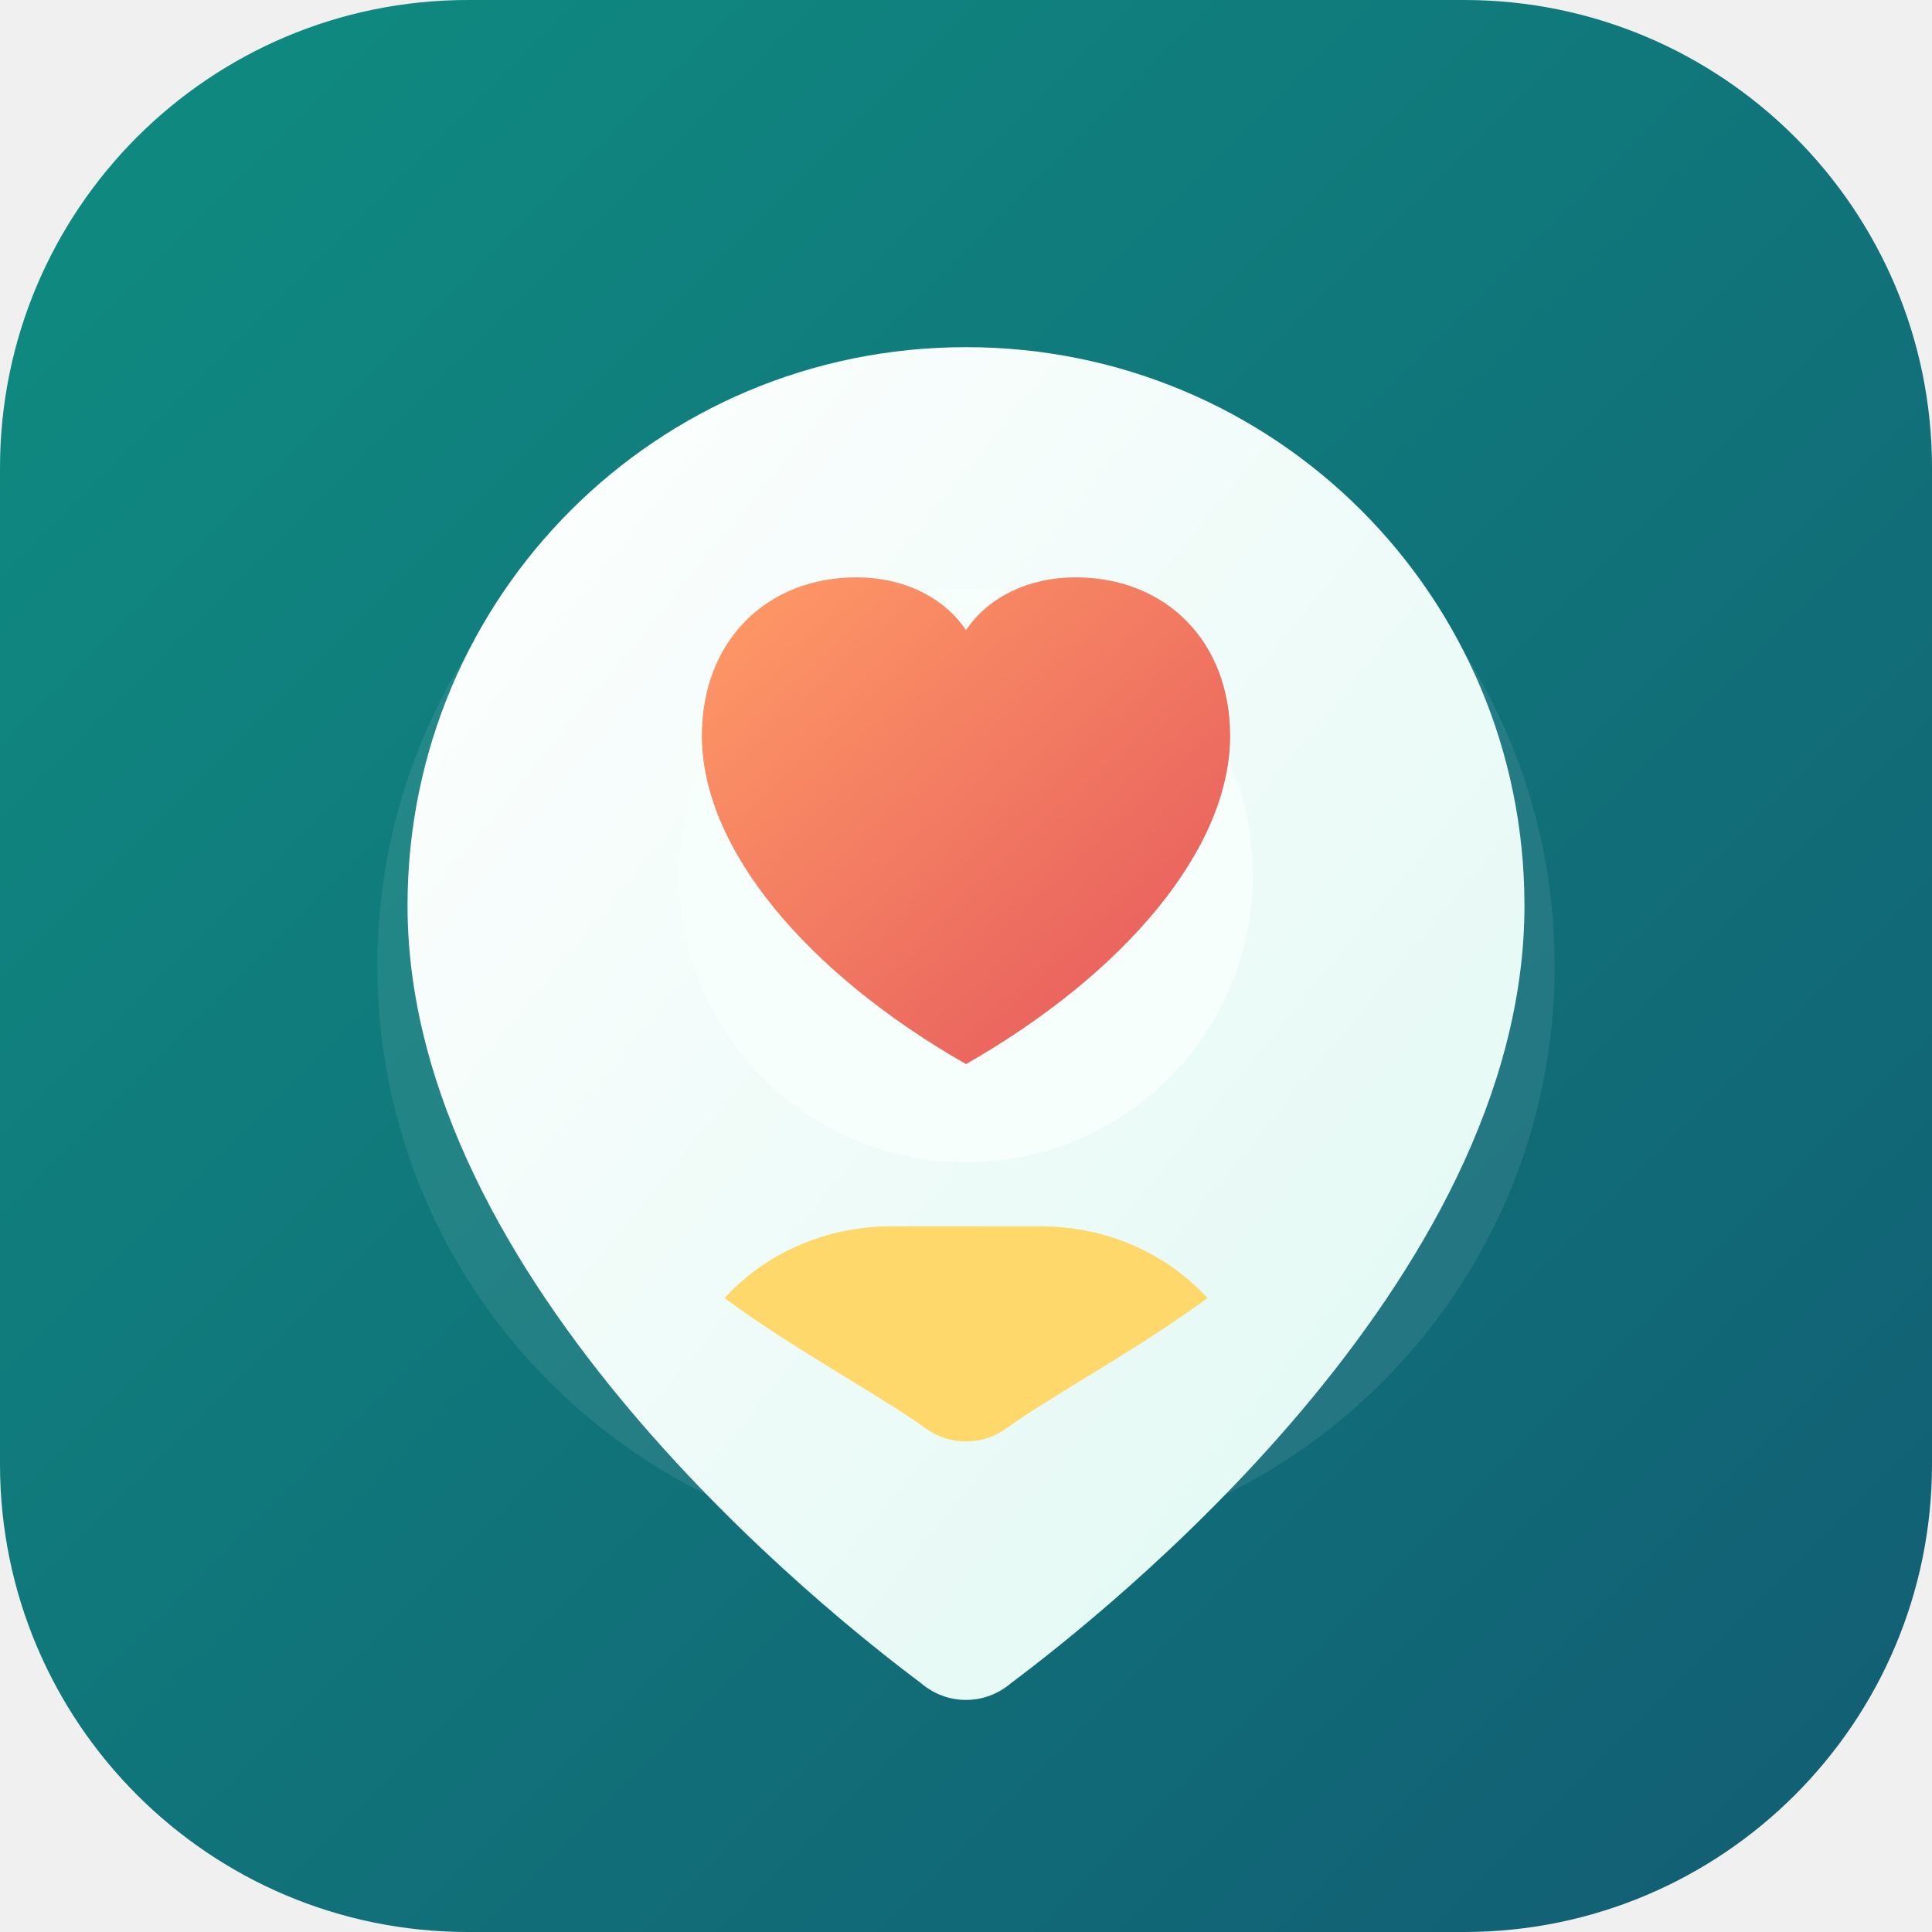
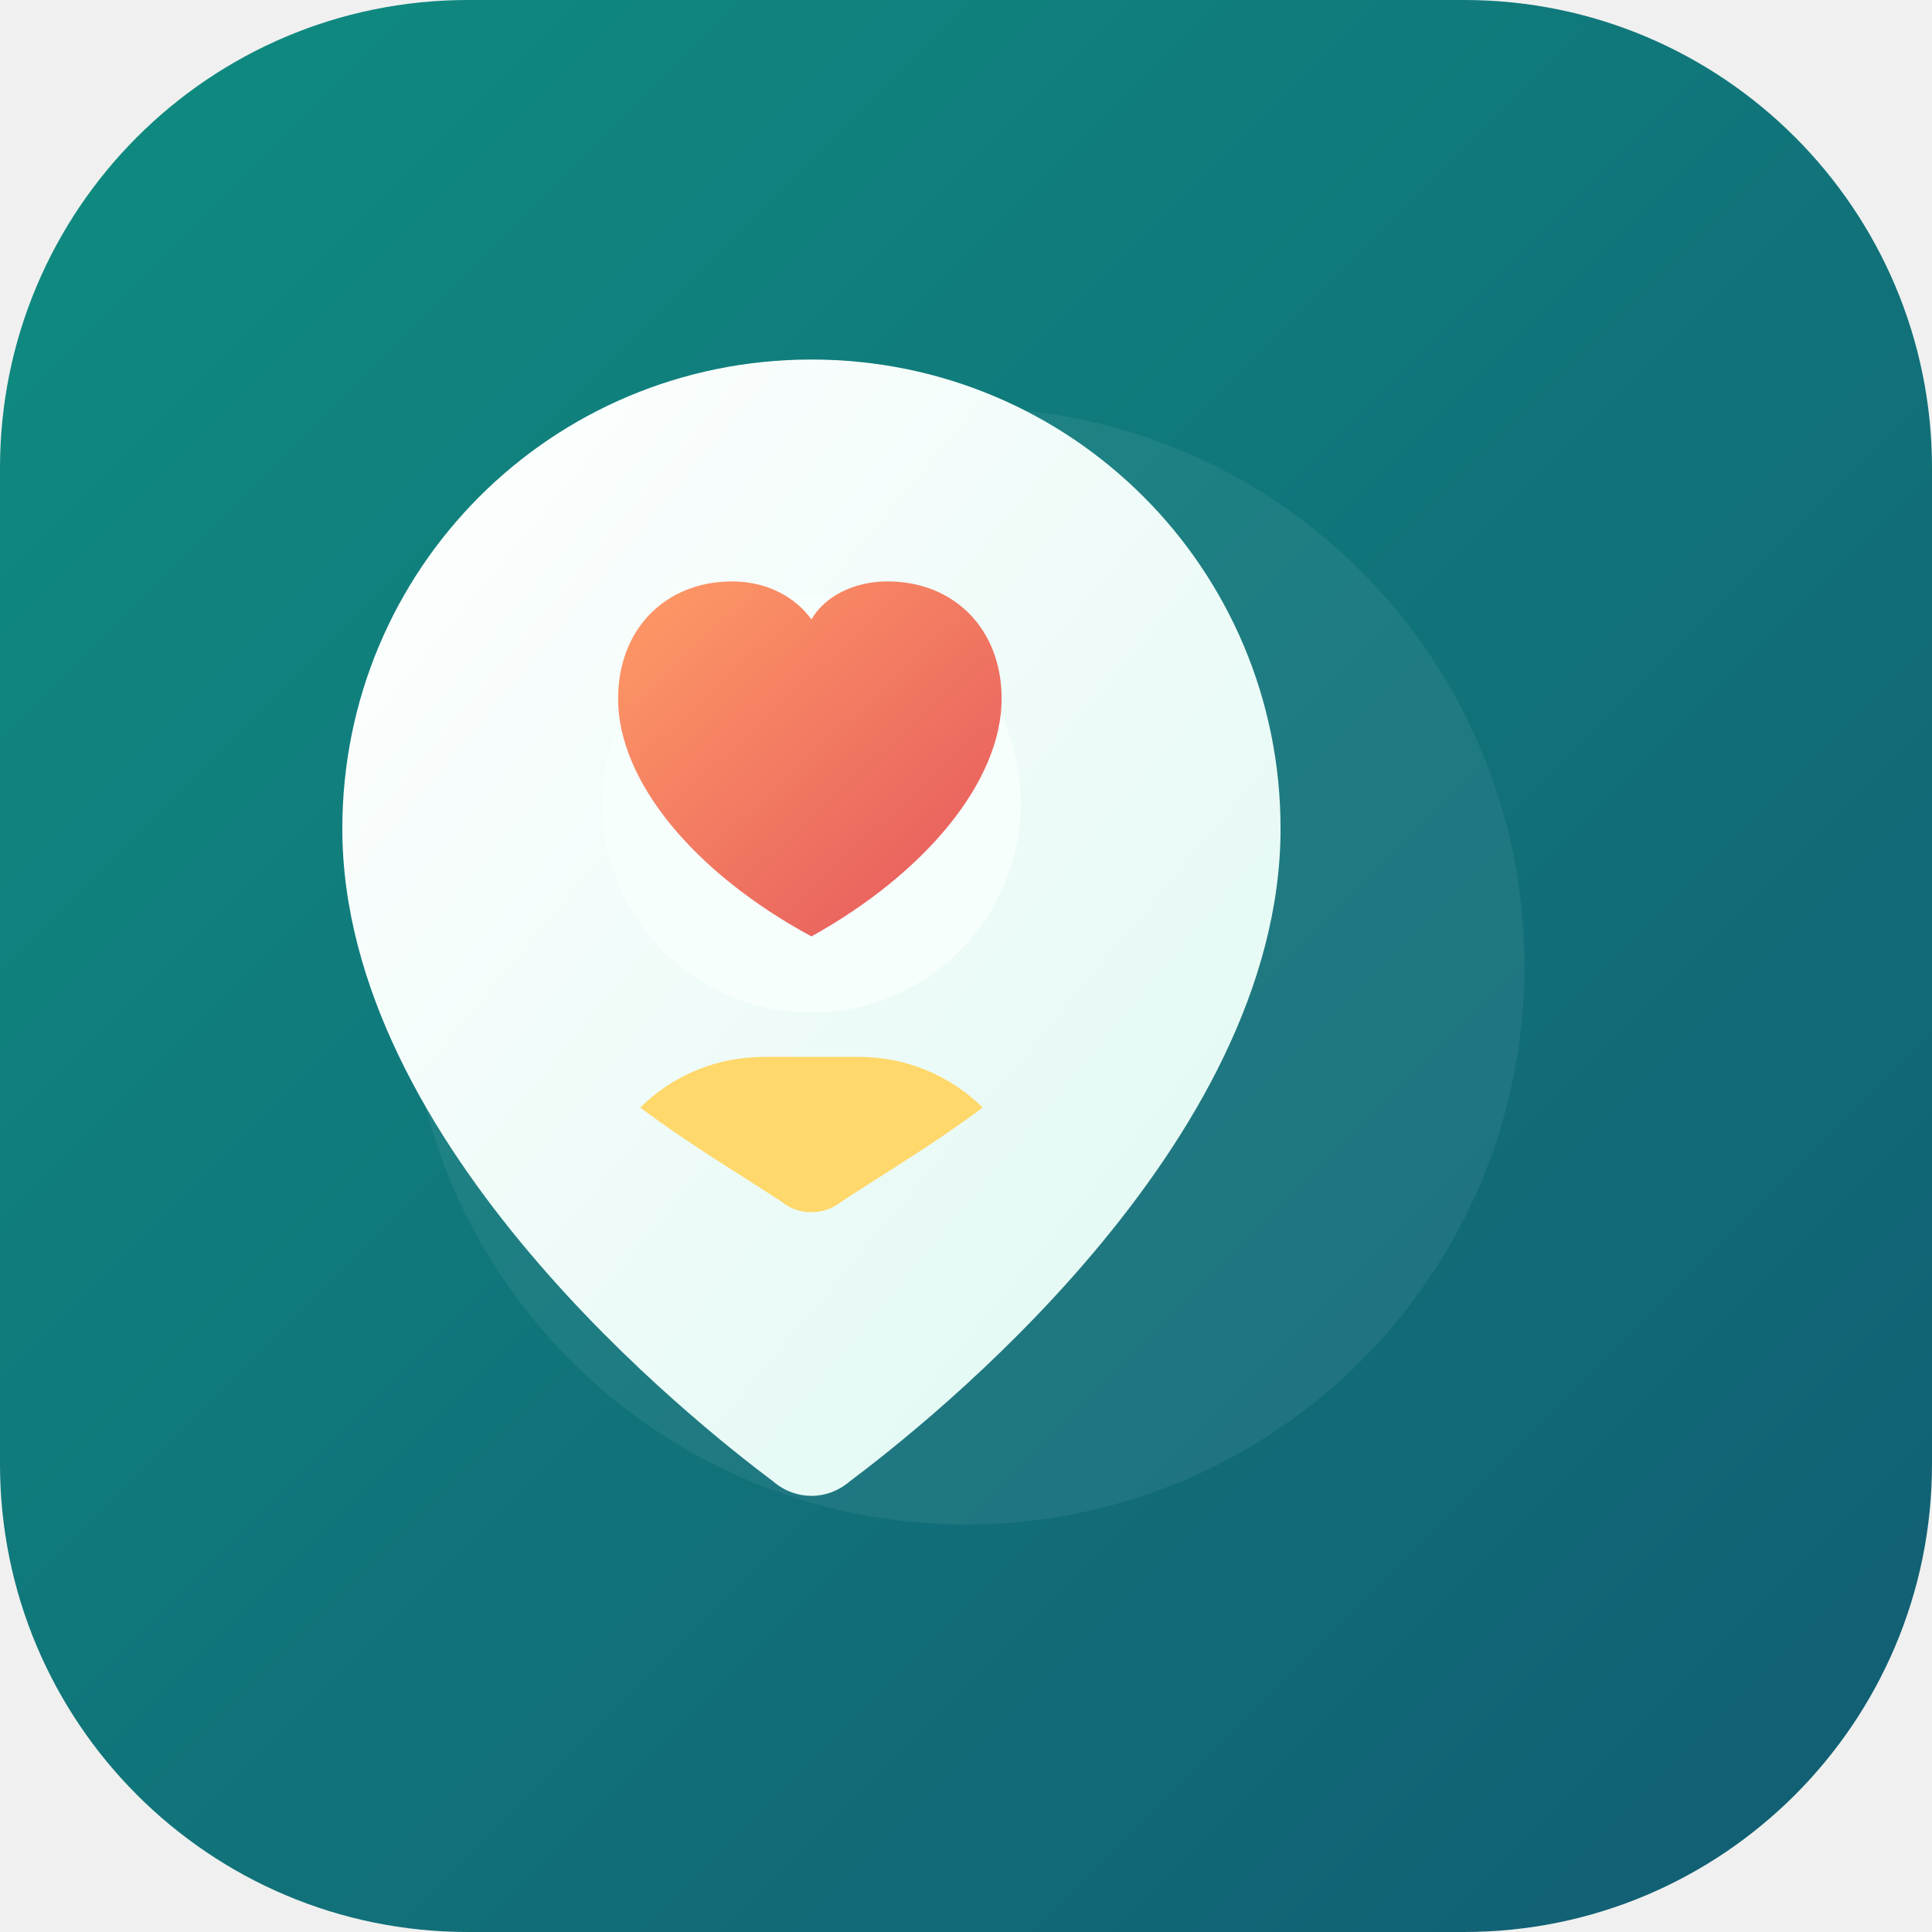
- <svg xmlns="http://www.w3.org/2000/svg" viewBox="0 0 512 512" role="img" aria-label="いまここ安否ノート">
+ <svg xmlns="http://www.w3.org/2000/svg" viewBox="0 0 512 512" role="img" aria-label="ここシェア">
  <defs>
    <linearGradient id="bg" x1="0" y1="0" x2="1" y2="1">
      <stop offset="0%" stop-color="#0f8d81" />
      <stop offset="100%" stop-color="#125c73" />
    </linearGradient>
    <linearGradient id="pin" x1="0" y1="0" x2="1" y2="1">
      <stop offset="0%" stop-color="#ffffff" />
      <stop offset="100%" stop-color="#dff8f2" />
    </linearGradient>
    <linearGradient id="heart" x1="0" y1="0" x2="1" y2="1">
      <stop offset="0%" stop-color="#ff9b66" />
      <stop offset="100%" stop-color="#e4565d" />
    </linearGradient>
  </defs>
  <rect width="512" height="512" rx="124" fill="url(#bg)" />
-   <circle cx="256" cy="256" r="156" fill="#ffffff" opacity="0.08" />
-   <path d="M256 92c-82 0-148 66-148 148 0 100 112 188 136 206 7 6 17 6 24 0 24-18 136-106 136-206 0-82-66-148-148-148Z" fill="url(#pin)" />
-   <circle cx="256" cy="232" r="76" fill="#f7fffd" />
-   <path d="M256 282c42-24 70-57 70-87 0-25-17-42-41-42-12 0-23 5-29 14-6-9-17-14-29-14-24 0-41 17-41 42 0 30 28 63 70 87Z" fill="url(#heart)" />
-   <path d="M320 344c-19 14-40 25-54 35-6 4-14 4-20 0-14-10-35-21-54-35 11-12 27-19 44-19h40c17 0 33 7 44 19Z" fill="#ffd86b" />
+   <circle cx="256" cy="256" r="148" fill="#ffffff" opacity="0.06" />
+   <g transform="translate(0 18) scale(0.84)">
+     <path d="M256 92c-82 0-148 66-148 148 0 100 112 188 136 206 7 6 17 6 24 0 24-18 136-106 136-206 0-82-66-148-148-148Z" fill="url(#pin)" />
+     <circle cx="256" cy="232" r="66" fill="#f7fffd" />
+     <path d="M256 274c36-20 60-49 60-75 0-22-15-37-36-37-11 0-20 5-24 12-5-7-14-12-25-12-21 0-36 15-36 37 0 26 24 55 61 75Z" fill="url(#heart)" />
+     <path d="M310 328c-16 12-33 22-45 30-5 4-13 4-18 0-12-8-29-18-45-30 10-10 24-16 39-16h30c15 0 29 6 39 16Z" fill="#ffd86b" />
+   </g>
</svg>
